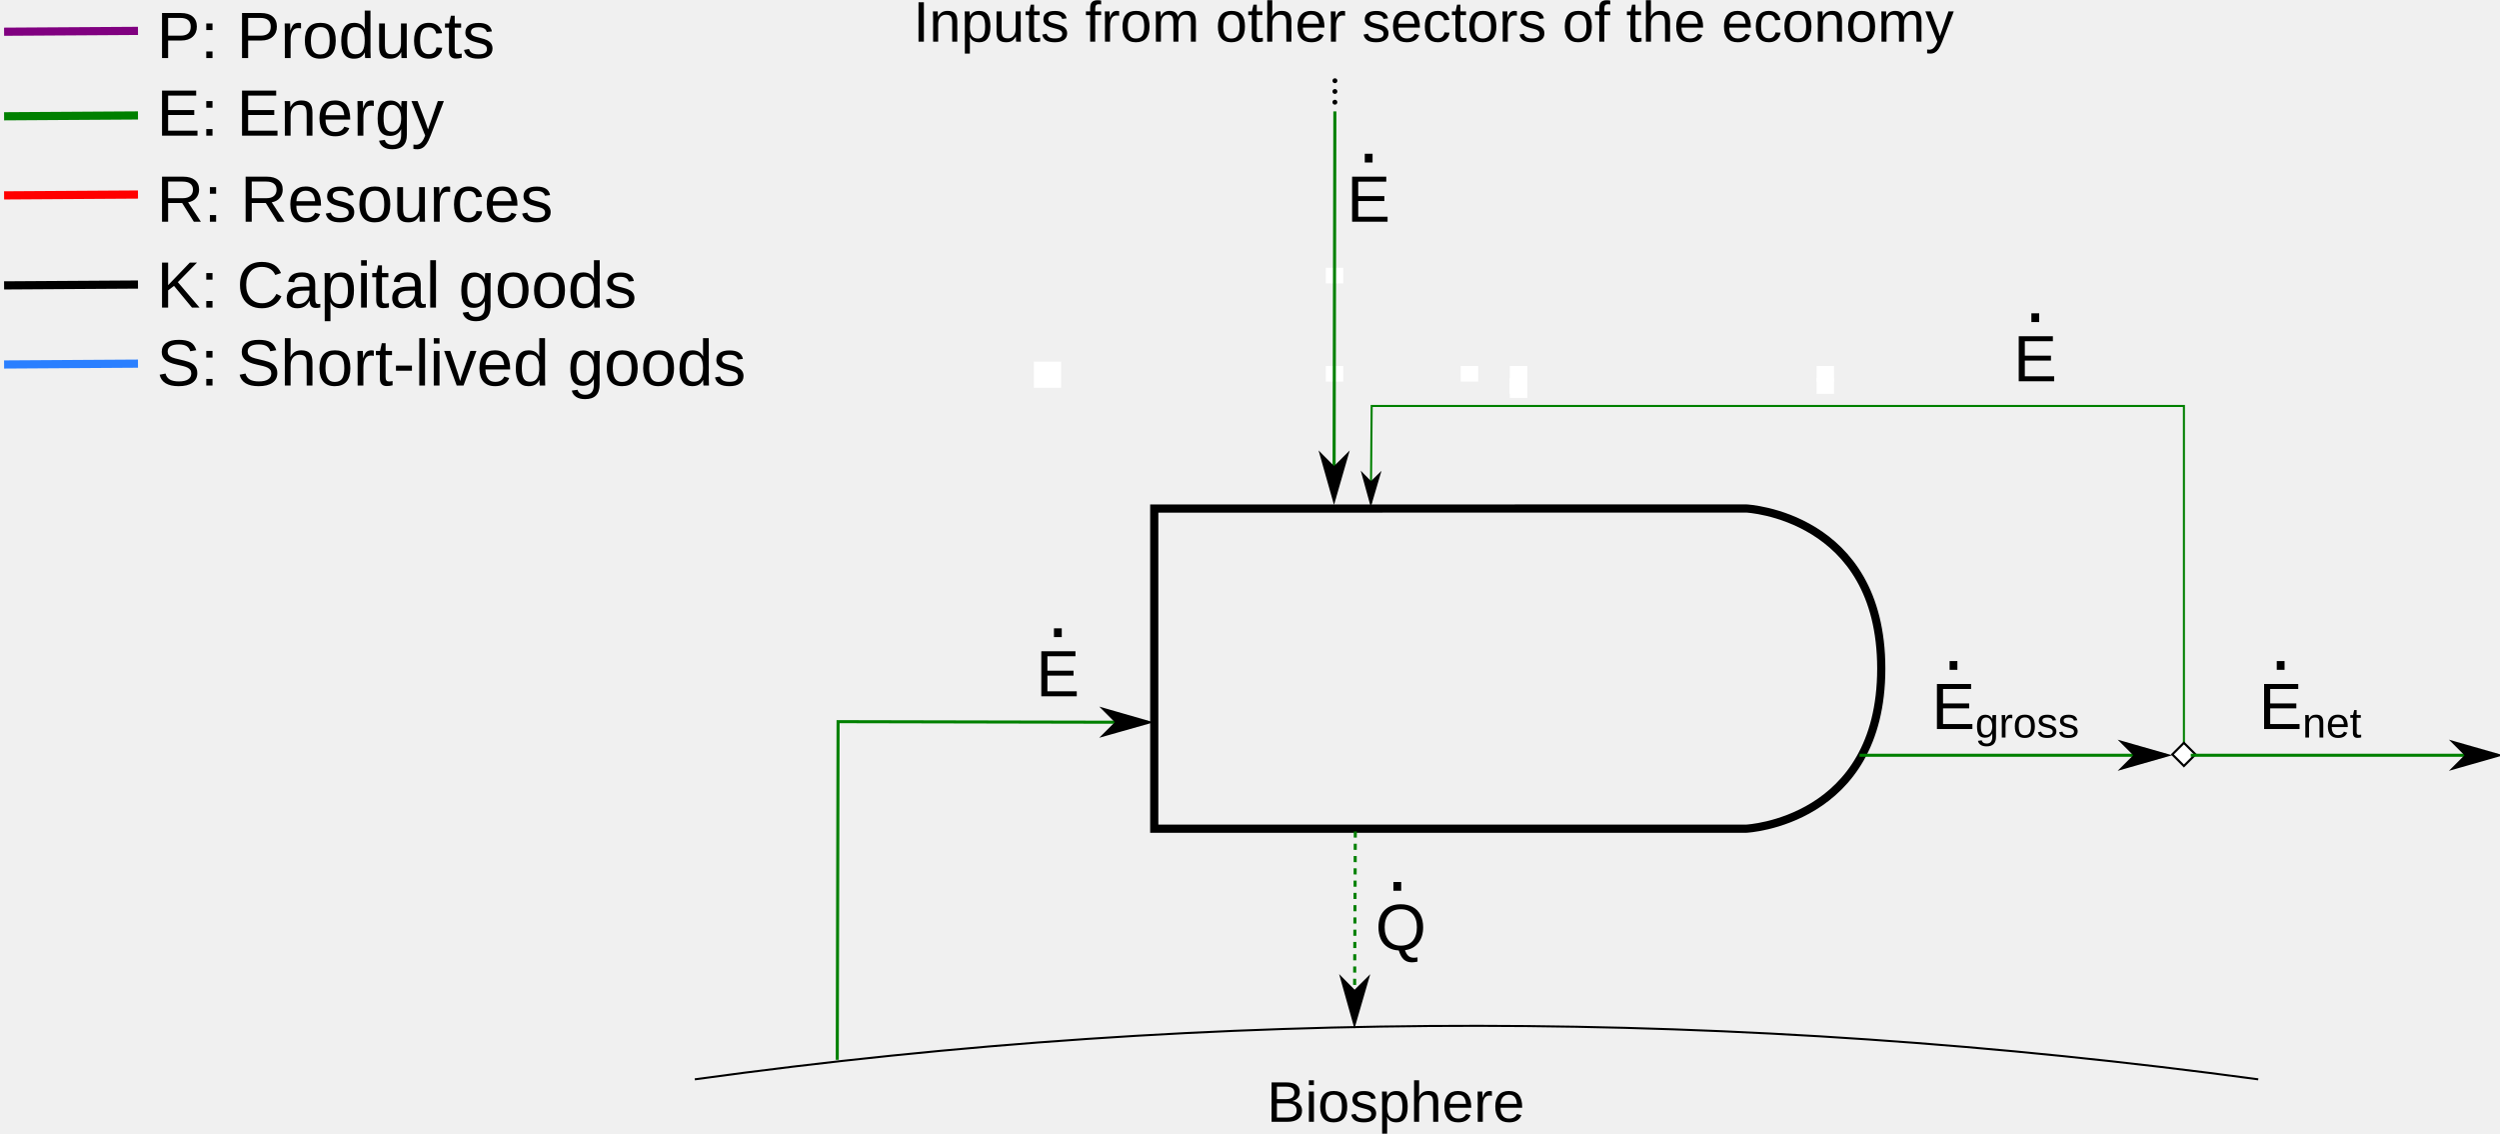
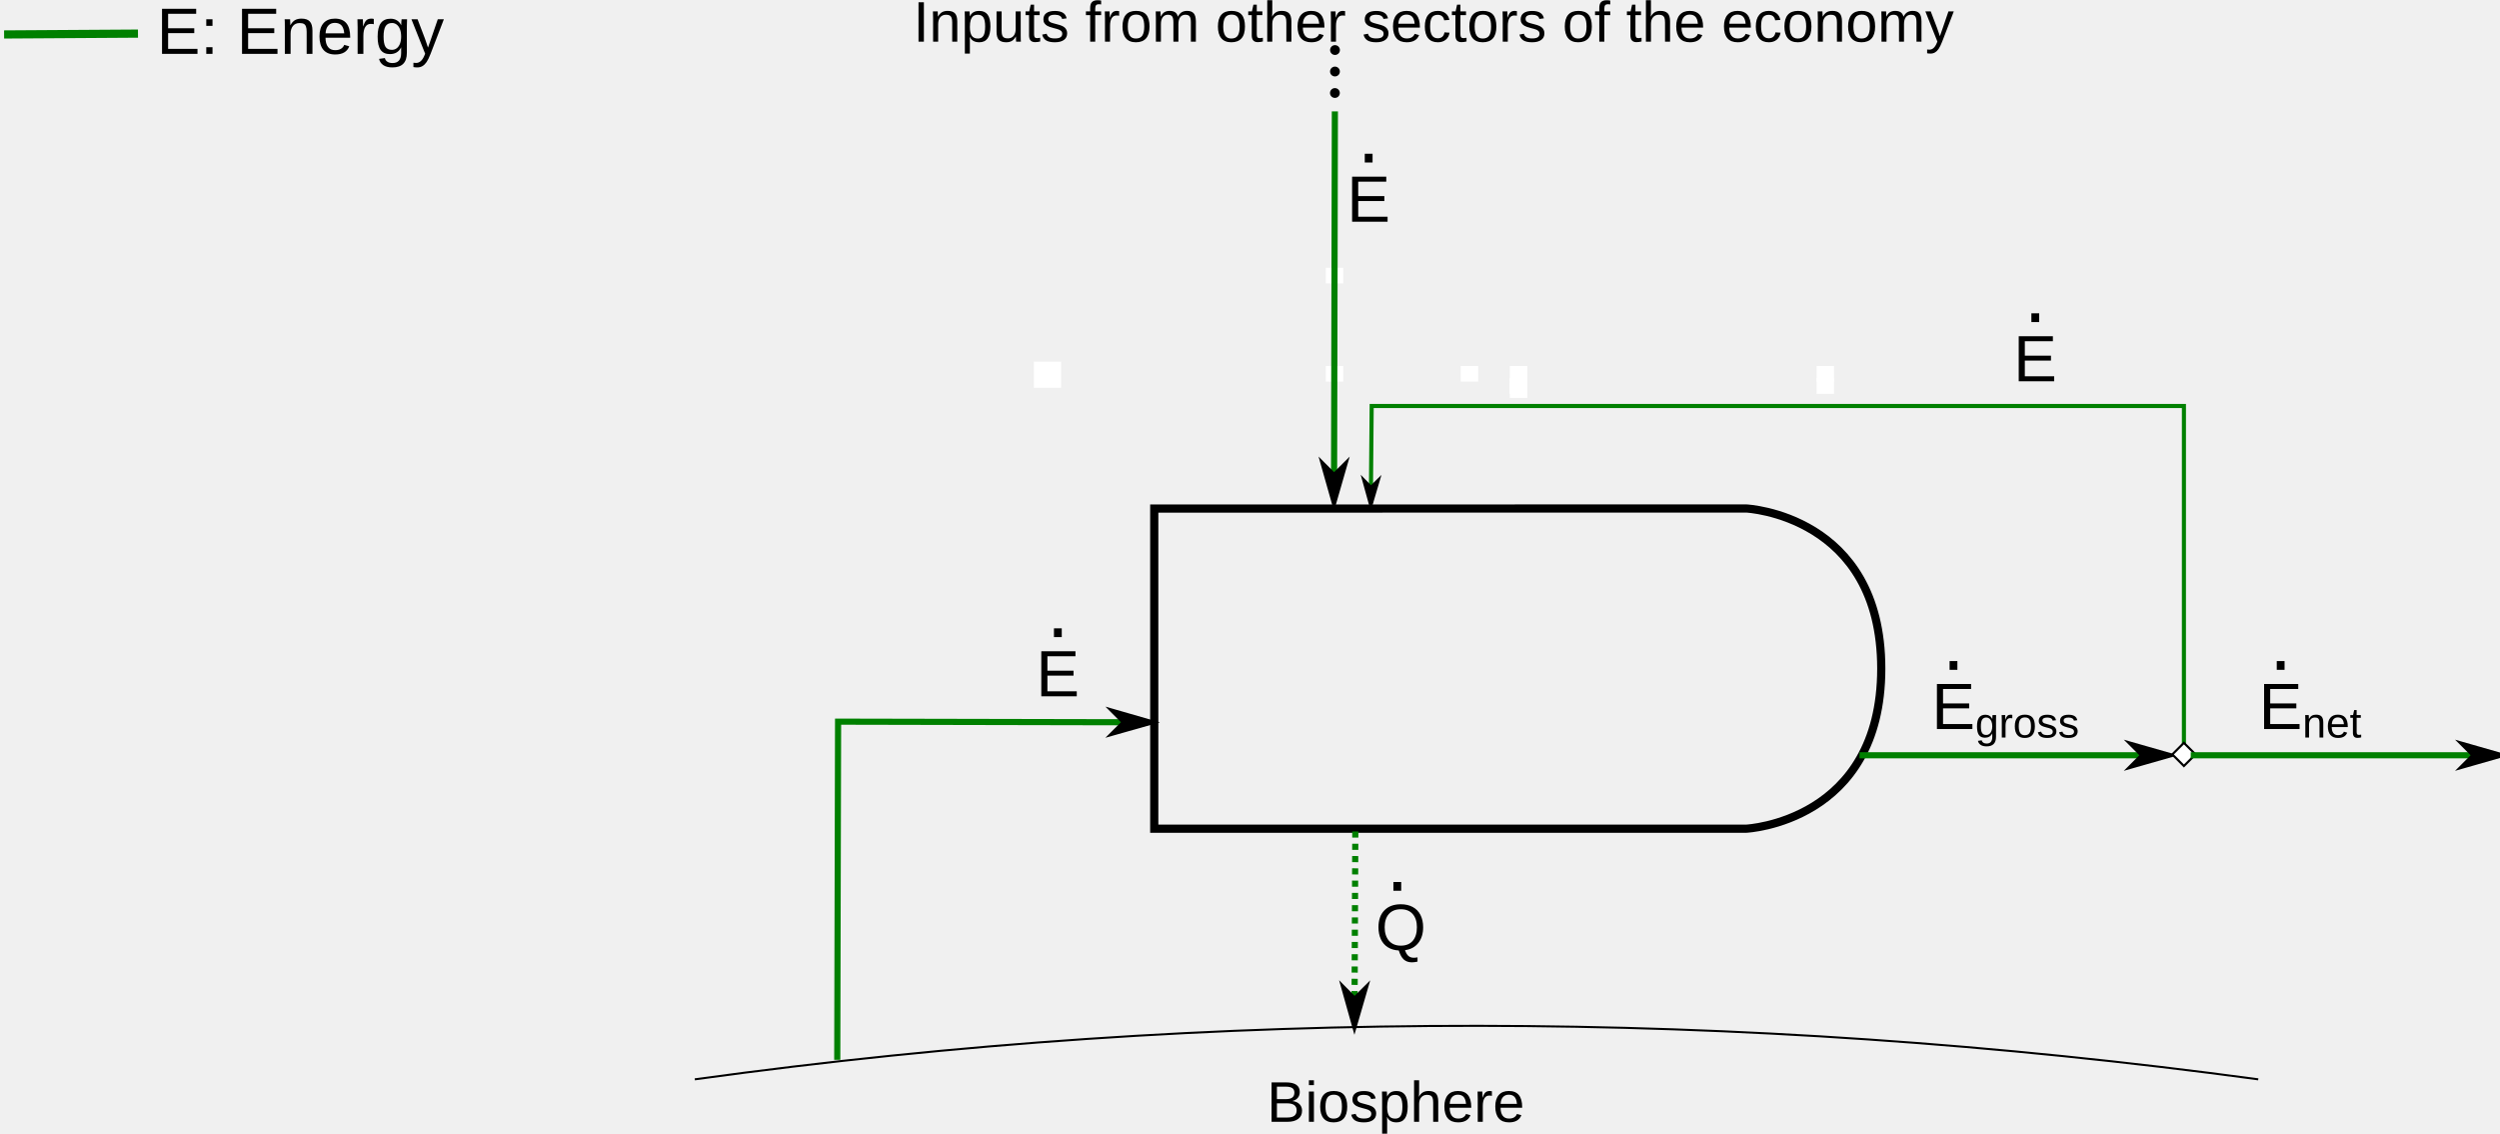
<svg xmlns="http://www.w3.org/2000/svg" width="1222.111" height="553.949" id="svg2" version="1.1">
  <defs id="defs4">
+     <marker orient="auto" refY="0.0" refX="0.0" id="EmptyDiamondM" style="overflow:visible">
+       <path id="path4092" d="M 0,-7.071 L -7.071,0 L 0,7.071 L 7.071,0 L 0,-7.071 z " style="fill-rule:evenodd;fill:#FFFFFF;stroke:#000000;stroke-width:1.0pt;marker-start:none" transform="scale(0.4)" />
+     </marker>
+     <marker orient="auto" refY="0.0" refX="0.0" id="Arrow1Mend" style="overflow:visible;">
+       <path id="path3991" d="M 0.0,0.0 L 5.0,-5.0 L -12.5,0.0 L 5.0,5.0 L 0.0,0.0 z " style="fill-rule:evenodd;stroke:#000000;stroke-width:1.0pt;marker-start:none;" transform="scale(0.4) rotate(180) translate(10,0)" />
+     </marker>
    <marker orient="auto" refY="0" refX="0" id="Arrow2Mend" style="overflow:visible">
      <path id="path3888" style="font-size:12px;fill-rule:evenodd;stroke-width:0.625;stroke-linejoin:round" d="M 8.719,4.034 -2.207,0.016 8.719,-4.002 c -1.745,2.372 -1.735,5.617 -6e-7,8.035 z" transform="scale(-0.6,-0.6)" />
    </marker>
    <marker orient="auto" refY="0" refX="0" id="EmptyDiamondL" style="overflow:visible">
      <path id="path3968" d="M 0,-7.071 -7.071,0 0,7.071 7.071,0 0,-7.071 z" style="fill:#ffffff;fill-rule:evenodd;stroke:#000000;stroke-width:1pt;marker-start:none" transform="scale(0.8,0.8)" />
    </marker>
    <marker style="overflow:visible" id="InfiniteLineStart" refX="0" refY="0" orient="auto">
      <g id="g4034" transform="translate(-13,0)">
        <circle d="M 3.8,0 C 3.8,0.442 3.442,0.8 3,0.8 2.558,0.8 2.2,0.442 2.2,0 c 0,-0.442 0.358,-0.8 0.8,-0.8 0.442,0 0.8,0.358 0.8,0.8 z" id="circle4036" r="0.8" cy="0" cx="3" />
        <circle d="M 7.3,0 C 7.3,0.442 6.942,0.8 6.5,0.8 6.058,0.8 5.7,0.442 5.7,0 c 0,-0.442 0.358,-0.8 0.8,-0.8 0.442,0 0.8,0.358 0.8,0.8 z" id="circle4038" r="0.8" cy="0" cx="6.5" />
        <circle d="M 10.8,0 C 10.8,0.442 10.442,0.8 10,0.8 9.558,0.8 9.2,0.442 9.2,0 c 0,-0.442 0.358,-0.8 0.8,-0.8 0.442,0 0.8,0.358 0.8,0.8 z" id="circle4040" r="0.8" cy="0" cx="10" />
      </g>
    </marker>
    <marker orient="auto" refY="0" refX="0" id="Arrow1Lend" style="overflow:visible">
      <path id="path3792" d="M 0,0 5,-5 -12.5,0 5,5 0,0 z" style="fill-rule:evenodd;stroke:#000000;stroke-width:1pt;marker-start:none" transform="matrix(-0.8,0,0,-0.8,-10,0)" />
    </marker>
    <marker orient="auto" refY="0" refX="0" id="Arrow1Lstart-0" style="overflow:visible">
      <path id="path4143-5" d="M 0,0 5,-5 -12.5,0 5,5 0,0 z" style="fill-rule:evenodd;stroke:#000000;stroke-width:1pt;marker-start:none" transform="matrix(0.8,0,0,0.8,10,0)" />
    </marker>
    <marker orient="auto" refY="0" refX="0" id="Arrow1Lend-7" style="overflow:visible">
      <path id="path4132-0" d="M 0,0 5,-5 -12.5,0 5,5 0,0 z" style="fill-rule:evenodd;stroke:#000000;stroke-width:1pt;marker-start:none" transform="matrix(-0.8,0,0,-0.8,-10,0)" />
    </marker>
    <marker style="overflow:visible" id="InfiniteLineStart-0" refX="0" refY="0" orient="auto">
      <g id="g4065-5" transform="translate(-13,0)">
        <circle d="M 3.8,0 C 3.8,0.442 3.442,0.8 3,0.8 2.558,0.8 2.2,0.442 2.2,0 c 0,-0.442 0.358,-0.8 0.8,-0.8 0.442,0 0.8,0.358 0.8,0.8 z" id="circle4067-6" r="0.8" cy="0" cx="3" />
        <circle d="M 7.3,0 C 7.3,0.442 6.942,0.8 6.5,0.8 6.058,0.8 5.7,0.442 5.7,0 c 0,-0.442 0.358,-0.8 0.8,-0.8 0.442,0 0.8,0.358 0.8,0.8 z" id="circle4069-78" r="0.8" cy="0" cx="6.5" />
        <circle d="M 10.8,0 C 10.8,0.442 10.442,0.8 10,0.8 9.558,0.8 9.2,0.442 9.2,0 c 0,-0.442 0.358,-0.8 0.8,-0.8 0.442,0 0.8,0.358 0.8,0.8 z" id="circle4071-06" r="0.8" cy="0" cx="10" />
      </g>
    </marker>
    <marker orient="auto" refY="0" refX="0" id="EmptyDiamondL-1" style="overflow:visible">
      <path id="path4169" d="M 0,-7.071 -7.071,0 0,7.071 7.071,0 0,-7.071 z" style="fill:#ffffff;fill-rule:evenodd;stroke:#000000;stroke-width:1pt;marker-start:none" transform="scale(0.8,0.8)" />
    </marker>
    <marker orient="auto" refY="0" refX="0" id="Arrow1Lstart-7" style="overflow:visible">
      <path id="path4143-9" d="M 0,0 5,-5 -12.5,0 5,5 0,0 z" style="fill-rule:evenodd;stroke:#000000;stroke-width:1pt;marker-start:none" transform="matrix(0.8,0,0,0.8,10,0)" />
    </marker>
    <marker orient="auto" refY="0" refX="0" id="Arrow1Lend-0" style="overflow:visible">
      <path id="path4132-2" d="M 0,0 5,-5 -12.5,0 5,5 0,0 z" style="fill-rule:evenodd;stroke:#000000;stroke-width:1pt;marker-start:none" transform="matrix(-0.8,0,0,-0.8,-10,0)" />
    </marker>
    <marker style="overflow:visible" id="InfiniteLineStart-3" refX="0" refY="0" orient="auto">
      <g id="g4065-9" transform="translate(-13,0)">
        <circle d="M 3.8,0 C 3.8,0.442 3.442,0.8 3,0.8 2.558,0.8 2.2,0.442 2.2,0 c 0,-0.442 0.358,-0.8 0.8,-0.8 0.442,0 0.8,0.358 0.8,0.8 z" id="circle4067-9" r="0.8" cy="0" cx="3" />
        <circle d="M 7.3,0 C 7.3,0.442 6.942,0.8 6.5,0.8 6.058,0.8 5.7,0.442 5.7,0 c 0,-0.442 0.358,-0.8 0.8,-0.8 0.442,0 0.8,0.358 0.8,0.8 z" id="circle4069-7" r="0.8" cy="0" cx="6.5" />
        <circle d="M 10.8,0 C 10.8,0.442 10.442,0.8 10,0.8 9.558,0.8 9.2,0.442 9.2,0 c 0,-0.442 0.358,-0.8 0.8,-0.8 0.442,0 0.8,0.358 0.8,0.8 z" id="circle4071-0" r="0.8" cy="0" cx="10" />
      </g>
    </marker>
    <marker orient="auto" refY="0" refX="0" id="InfiniteLineStart-7" style="overflow:visible">
      <g transform="translate(-13,0)" id="g4065">
        <circle cx="3" cy="0" r="0.8" id="circle4067" d="M 3.8,0 C 3.8,0.442 3.442,0.8 3,0.8 2.558,0.8 2.2,0.442 2.2,0 c 0,-0.442 0.358,-0.8 0.8,-0.8 0.442,0 0.8,0.358 0.8,0.8 z" />
        <circle cx="6.5" cy="0" r="0.8" id="circle4069" d="M 7.3,0 C 7.3,0.442 6.942,0.8 6.5,0.8 6.058,0.8 5.7,0.442 5.7,0 c 0,-0.442 0.358,-0.8 0.8,-0.8 0.442,0 0.8,0.358 0.8,0.8 z" />
        <circle cx="10" cy="0" r="0.8" id="circle4071" d="M 10.8,0 C 10.8,0.442 10.442,0.8 10,0.8 9.558,0.8 9.2,0.442 9.2,0 c 0,-0.442 0.358,-0.8 0.8,-0.8 0.442,0 0.8,0.358 0.8,0.8 z" />
      </g>
    </marker>
    <marker style="overflow:visible" id="Arrow1Lend-2" refX="0" refY="0" orient="auto">
      <path transform="matrix(-0.8,0,0,-0.8,-10,0)" style="fill-rule:evenodd;stroke:#000000;stroke-width:1pt;marker-start:none" d="M 0,0 5,-5 -12.5,0 5,5 0,0 z" id="path4132" />
    </marker>
    <marker style="overflow:visible" id="Arrow1Lstart" refX="0" refY="0" orient="auto">
      <path transform="matrix(0.8,0,0,0.8,10,0)" style="fill-rule:evenodd;stroke:#000000;stroke-width:1pt;marker-start:none" d="M 0,0 5,-5 -12.5,0 5,5 0,0 z" id="path4143" />
    </marker>
  </defs>
  <g id="layer1" transform="translate(833.1399,-154.8821)">
    <text xml:space="preserve" style="font-size:32px;font-style:normal;font-variant:normal;font-weight:bold;font-stretch:expanded;text-align:start;line-height:125%;letter-spacing:0px;word-spacing:0px;text-anchor:start;fill:#000000;fill-opacity:1;stroke:none;font-family:Engravers MT;-inkscape-font-specification:Engravers MT Bold Expanded" x="292.258" y="107.663" id="text6668" transform="translate(-121.7803,643.7631)">
      <tspan id="tspan6670" x="292.258" y="107.663" />
    </text>
-     <path id="path4734" d="m -831.14,170.394 65.479,-0.414" style="fill:none;stroke:#800080;stroke-width:4;stroke-linecap:butt;stroke-linejoin:miter;stroke-opacity:1;marker-start:none;marker-end:none" />
-     <path style="fill:none;stroke:#000000;stroke-width:4;stroke-linecap:butt;stroke-linejoin:miter;stroke-opacity:1;marker-start:none;marker-end:none" d="m -831.14,294.394 65.479,-0.414" id="path4736" />
-     <path style="fill:none;stroke:#008000;stroke-width:4;stroke-linecap:butt;stroke-linejoin:miter;stroke-opacity:1;marker-start:none;marker-end:none" d="m -831.14,211.728 65.479,-0.414" id="path4738" />
-     <path id="path4740" d="m -831.14,333.061 65.479,-0.414" style="fill:none;stroke:#2a7fff;stroke-width:4;stroke-linecap:butt;stroke-linejoin:miter;stroke-opacity:1;marker-start:none;marker-end:none" />
-     <text xml:space="preserve" style="font-size:32px;font-style:normal;font-variant:normal;font-weight:normal;font-stretch:normal;text-align:start;line-height:125%;letter-spacing:0px;word-spacing:0px;text-anchor:start;fill:#000000;fill-opacity:1;stroke:none;font-family:Arial;-inkscape-font-specification:Arial" x="-756.526" y="183.267" id="text5894">
-       <tspan id="tspan5896" x="-756.526" y="183.267">P: Products</tspan>
-     </text>
-     <text id="text5898" y="221.202" x="-756.526" style="font-size:32px;font-style:normal;font-variant:normal;font-weight:normal;font-stretch:normal;text-align:start;line-height:125%;letter-spacing:0px;word-spacing:0px;text-anchor:start;fill:#000000;fill-opacity:1;stroke:none;font-family:Arial;-inkscape-font-specification:Arial" xml:space="preserve">
-       <tspan y="221.202" x="-756.526" id="tspan5900">E: Energy</tspan>
-     </text>
-     <text xml:space="preserve" style="font-size:32px;font-style:normal;font-variant:normal;font-weight:normal;font-stretch:normal;text-align:start;line-height:125%;letter-spacing:0px;word-spacing:0px;text-anchor:start;fill:#000000;fill-opacity:1;stroke:none;font-family:Arial;-inkscape-font-specification:Arial" x="-756.526" y="343.357" id="text5902">
-       <tspan id="tspan5904" x="-756.526" y="343.357">S: Short-lived goods</tspan>
-     </text>
-     <text id="text5906" y="305.267" x="-756.526" style="font-size:32px;font-style:normal;font-variant:normal;font-weight:normal;font-stretch:normal;text-align:start;line-height:125%;letter-spacing:0px;word-spacing:0px;text-anchor:start;fill:#000000;fill-opacity:1;stroke:none;font-family:Arial;-inkscape-font-specification:Arial" xml:space="preserve">
-       <tspan y="305.267" x="-756.526" id="tspan5908">K: Capital goods</tspan>
+     <path style="fill:none;stroke:#008000;stroke-width:4;stroke-linecap:butt;stroke-linejoin:miter;stroke-opacity:1;marker-start:none;marker-end:none" d="m -831.14,171.728 65.479,-0.414" id="path4738" />
+     <text id="text5898" y="181.202" x="-756.526" style="font-size:32px;font-style:normal;font-variant:normal;font-weight:normal;font-stretch:normal;text-align:start;line-height:125%;letter-spacing:0px;word-spacing:0px;text-anchor:start;fill:#000000;fill-opacity:1;stroke:none;font-family:Arial;-inkscape-font-specification:Arial" xml:space="preserve">
+       <tspan y="181.202" x="-756.526" id="tspan5900">E: Energy</tspan>
    </text>
    <path id="path6782" d="m -268.666,403.498 0,156.485 289.541,0 c 0,0 66,-3.206 66,-78.265 0,-75.059 -66,-78.265 -66,-78.265 z" style="fill:none;stroke:#000000;stroke-width:4;stroke-linecap:butt;stroke-linejoin:miter;stroke-opacity:1" />
-     <path id="path6786" d="m -423.691,672.966 0.409,-165.304 151.459,0.31" style="fill:none;stroke:#008000;stroke-width:1.5;stroke-linecap:butt;stroke-linejoin:miter;stroke-opacity:1;marker-start:none;marker-end:url(#Arrow1Lend)" />
-     <path style="fill:none;stroke:#008000;stroke-width:1.5;stroke-linecap:butt;stroke-linejoin:miter;stroke-miterlimit:4;stroke-opacity:1;stroke-dasharray:3, 3;stroke-dashoffset:0;marker-start:none;marker-end:url(#Arrow1Lend)" d="m -170.335,561.347 -0.414,93.479" id="path6816" />
-     <path id="path6824" d="m 76.221,524.076 150,0.009" style="fill:none;stroke:#008000;stroke-width:1.5;stroke-linecap:butt;stroke-linejoin:miter;stroke-opacity:1;marker-end:url(#Arrow1Lend)" />
-     <path id="path6826" d="m 234.88,523.677 0.005,-170.33 -397.219,0 -0.414,47.479" style="fill:none;stroke:#008000;stroke-width:1px;stroke-linecap:butt;stroke-linejoin:miter;stroke-opacity:1;marker-start:url(#EmptyDiamondL);marker-end:url(#Arrow1Lend)" />
+     <path id="path6786" d="m -423.691,672.966 0.409,-165.304 151.459,0.31" style="fill:none;stroke:#008000;stroke-width:3;stroke-linecap:butt;stroke-linejoin:miter;stroke-opacity:1;marker-start:none;marker-end:url(#Arrow1Mend)" />
+     <path style="fill:none;stroke:#008000;stroke-width:3;stroke-linecap:butt;stroke-linejoin:miter;stroke-miterlimit:4;stroke-opacity:1;stroke-dasharray:3, 3;stroke-dashoffset:0;marker-start:none;marker-end:url(#Arrow1Mend)" d="m -170.335,561.347 -0.414,93.479" id="path6816" />
+     <path id="path6824" d="m 76.221,524.076 150,0.009" style="fill:none;stroke:#008000;stroke-width:3;stroke-linecap:butt;stroke-linejoin:miter;stroke-opacity:1;marker-end:url(#Arrow1Mend)" />
+     <path id="path6826" d="m 234.88,523.677 0.005,-170.33 -397.219,0 -0.414,47.479" style="fill:none;stroke:#008000;stroke-width:2;stroke-linecap:butt;stroke-linejoin:miter;stroke-opacity:1;marker-start:url(#EmptyDiamondM);marker-end:url(#Arrow1Mend)" />
    <rect style="fill:#ffffff;fill-opacity:1;stroke:none" id="rect6832" width="8.523" height="7.626" x="55.239" y="339.793" />
    <rect y="339.793" x="-94.761" height="7.626" width="8.523" id="rect6836" style="fill:#ffffff;fill-opacity:1;stroke:none" />
    <rect style="fill:#ffffff;fill-opacity:1;stroke:none" id="rect6838" width="8.523" height="7.626" x="-94.761" y="341.793" />
    <rect style="fill:#ffffff;fill-opacity:1;stroke:none" id="rect6852" width="13.338" height="12.782" x="-327.548" y="331.666" />
    <rect y="333.793" x="55.239" height="7.626" width="8.523" id="rect6854" style="fill:#ffffff;fill-opacity:1;stroke:none" />
    <rect y="339.793" x="-94.761" height="7.626" width="8.523" id="rect6862" style="fill:#ffffff;fill-opacity:1;stroke:none" />
    <rect style="fill:#ffffff;fill-opacity:1;stroke:none" id="rect6866" width="8.523" height="7.626" x="-94.761" y="333.793" />
    <rect y="333.793" x="-184.761" height="7.626" width="8.523" id="rect4707" style="fill:#ffffff;fill-opacity:1;stroke:none" />
    <rect y="333.793" x="-118.761" height="7.626" width="8.523" id="rect4711" style="fill:#ffffff;fill-opacity:1;stroke:none" />
    <rect style="fill:#ffffff;fill-opacity:1;stroke:none" id="rect4709" width="8.523" height="7.626" x="-184.761" y="285.793" />
-     <path id="path4705" d="m -180.334,209.347 -0.414,189.479" style="fill:none;stroke:#008000;stroke-width:1.5;stroke-linecap:butt;stroke-linejoin:miter;stroke-opacity:1;marker-start:url(#InfiniteLineStart-7);marker-end:url(#Arrow1Lend)" />
+     <path id="path4705" d="m -180.334,209.347 -0.414,189.479" style="fill:none;stroke:#008000;stroke-width:3;stroke-linecap:butt;stroke-linejoin:miter;stroke-opacity:1;marker-start:url(#InfiniteLineStart-7);marker-end:url(#Arrow1Mend)" />
    <text id="text4961" y="703.267" x="-131.094" style="font-size:28px;font-style:normal;font-variant:normal;font-weight:normal;font-stretch:normal;text-align:center;line-height:125%;letter-spacing:0px;word-spacing:0px;text-anchor:middle;fill:#000000;fill-opacity:1;stroke:none;font-family:Arial;-inkscape-font-specification:Arial" xml:space="preserve">
      <tspan y="703.267" x="-131.094" id="tspan4963">Biosphere</tspan>
    </text>
    <text id="text4965" y="175.267" x="-386.526" style="font-size:28px;font-style:normal;font-variant:normal;font-weight:normal;font-stretch:normal;text-align:start;line-height:125%;letter-spacing:0px;word-spacing:0px;text-anchor:start;fill:#000000;fill-opacity:1;stroke:none;font-family:Arial;-inkscape-font-specification:Arial" xml:space="preserve">
      <tspan y="175.267" x="-386.526" id="tspan4967">Inputs from other sectors of the economy</tspan>
    </text>
    <path style="fill:none;stroke:#000000;stroke-width:1px;stroke-linecap:butt;stroke-linejoin:miter;stroke-opacity:1" d="m 341.788,527.876 c 256.212,-35.344 510.705,-34.403 764.592,0" id="path3079" transform="translate(-835.1399,154.6341)" />
    <text xml:space="preserve" style="font-size:32px;font-style:normal;font-variant:normal;font-weight:normal;font-stretch:normal;text-align:start;line-height:125%;letter-spacing:0px;word-spacing:0px;text-anchor:start;fill:#000000;fill-opacity:1;stroke:none;font-family:Arial;-inkscape-font-specification:Arial" x="-174.526" y="263.267" id="text3081">
      <tspan id="tspan3083" x="-174.526" y="263.267">E<tspan id="tspan3085" style="font-size:65.001%;baseline-shift:sub" />
      </tspan>
    </text>
    <text xml:space="preserve" style="font-size:40px;font-style:normal;font-variant:normal;font-weight:normal;font-stretch:normal;text-align:start;line-height:125%;letter-spacing:0px;word-spacing:0px;text-anchor:start;fill:#000000;fill-opacity:1;stroke:none;font-family:Arial;-inkscape-font-specification:Arial" x="-169.367" y="234.324" id="text3061">
      <tspan id="tspan3063" x="-169.367" y="234.324">.</tspan>
    </text>
    <text id="text3065" y="495.267" x="-326.526" style="font-size:32px;font-style:normal;font-variant:normal;font-weight:normal;font-stretch:normal;text-align:start;line-height:125%;letter-spacing:0px;word-spacing:0px;text-anchor:start;fill:#000000;fill-opacity:1;stroke:none;font-family:Arial;-inkscape-font-specification:Arial" xml:space="preserve">
      <tspan y="495.267" x="-326.526" id="tspan3067">E<tspan style="font-size:65.001%;baseline-shift:sub" id="tspan3069" />
      </tspan>
    </text>
    <text id="text3071" y="466.324" x="-321.367" style="font-size:40px;font-style:normal;font-variant:normal;font-weight:normal;font-stretch:normal;text-align:start;line-height:125%;letter-spacing:0px;word-spacing:0px;text-anchor:start;fill:#000000;fill-opacity:1;stroke:none;font-family:Arial;-inkscape-font-specification:Arial" xml:space="preserve">
      <tspan y="466.324" x="-321.367" id="tspan3073">.</tspan>
    </text>
    <text xml:space="preserve" style="font-size:32px;font-style:normal;font-variant:normal;font-weight:normal;font-stretch:normal;text-align:start;line-height:125%;letter-spacing:0px;word-spacing:0px;text-anchor:start;fill:#000000;fill-opacity:1;stroke:none;font-family:Arial;-inkscape-font-specification:Arial" x="-160.526" y="619.267" id="text3075">
      <tspan id="tspan3077" x="-160.526" y="619.267">Q</tspan>
    </text>
    <text xml:space="preserve" style="font-size:40px;font-style:normal;font-variant:normal;font-weight:normal;font-stretch:normal;text-align:start;line-height:125%;letter-spacing:0px;word-spacing:0px;text-anchor:start;fill:#000000;fill-opacity:1;stroke:none;font-family:Arial;-inkscape-font-specification:Arial" x="-155.367" y="590.324" id="text3082">
      <tspan id="tspan3084" x="-155.367" y="590.324">.</tspan>
    </text>
    <text id="text3086" y="511.267" x="111.474" style="font-size:32px;font-style:normal;font-variant:normal;font-weight:normal;font-stretch:normal;text-align:start;line-height:125%;letter-spacing:0px;word-spacing:0px;text-anchor:start;fill:#000000;fill-opacity:1;stroke:none;font-family:Arial;-inkscape-font-specification:Arial" xml:space="preserve">
      <tspan y="511.267" x="111.474" id="tspan3088">E<tspan style="font-size:65.001%;baseline-shift:sub" id="tspan3086">gross</tspan>
      </tspan>
    </text>
    <text id="text3092" y="482.324" x="116.633" style="font-size:40px;font-style:normal;font-variant:normal;font-weight:normal;font-stretch:normal;text-align:start;line-height:125%;letter-spacing:0px;word-spacing:0px;text-anchor:start;fill:#000000;fill-opacity:1;stroke:none;font-family:Arial;-inkscape-font-specification:Arial" xml:space="preserve">
      <tspan y="482.324" x="116.633" id="tspan3094">.</tspan>
    </text>
    <text xml:space="preserve" style="font-size:32px;font-style:normal;font-variant:normal;font-weight:normal;font-stretch:normal;text-align:start;line-height:125%;letter-spacing:0px;word-spacing:0px;text-anchor:start;fill:#000000;fill-opacity:1;stroke:none;font-family:Arial;-inkscape-font-specification:Arial" x="151.474" y="341.267" id="text3096">
      <tspan id="tspan3098" x="151.474" y="341.267">E<tspan id="tspan3100" style="font-size:65.001%;baseline-shift:sub" />
      </tspan>
    </text>
    <text xml:space="preserve" style="font-size:40px;font-style:normal;font-variant:normal;font-weight:normal;font-stretch:normal;text-align:start;line-height:125%;letter-spacing:0px;word-spacing:0px;text-anchor:start;fill:#000000;fill-opacity:1;stroke:none;font-family:Arial;-inkscape-font-specification:Arial" x="156.633" y="312.324" id="text3102">
      <tspan id="tspan3104" x="156.633" y="312.324">.</tspan>
    </text>
-     <path style="fill:none;stroke:#008000;stroke-width:1.5;stroke-linecap:butt;stroke-linejoin:miter;stroke-opacity:1;marker-end:url(#Arrow1Lend)" d="m 238.221,524.076 150,0.009" id="path3082" />
+     <path style="fill:none;stroke:#008000;stroke-width:3;stroke-linecap:butt;stroke-linejoin:miter;stroke-opacity:1;marker-end:url(#Arrow1Mend)" d="m 238.221,524.076 150,0.009" id="path3082" />
    <text xml:space="preserve" style="font-size:32px;font-style:normal;font-variant:normal;font-weight:normal;font-stretch:normal;text-align:start;line-height:125%;letter-spacing:0px;word-spacing:0px;text-anchor:start;fill:#000000;fill-opacity:1;stroke:none;font-family:Arial;-inkscape-font-specification:Arial" x="271.474" y="511.267" id="text3088">
      <tspan id="tspan3090" x="271.474" y="511.267">E<tspan id="tspan3092" style="font-size:65.001%;baseline-shift:sub">net</tspan>
      </tspan>
    </text>
    <text xml:space="preserve" style="font-size:40px;font-style:normal;font-variant:normal;font-weight:normal;font-stretch:normal;text-align:start;line-height:125%;letter-spacing:0px;word-spacing:0px;text-anchor:start;fill:#000000;fill-opacity:1;stroke:none;font-family:Arial;-inkscape-font-specification:Arial" x="276.633" y="482.324" id="text3094">
      <tspan id="tspan3096" x="276.633" y="482.324">.</tspan>
    </text>
-     <path style="fill:none;stroke:#ff0000;stroke-width:4;stroke-linecap:butt;stroke-linejoin:miter;stroke-opacity:1;marker-start:none;marker-end:none" d="m -831.14,250.394 65.479,-0.414" id="path3088" />
-     <text id="text3090" y="263.267" x="-756.526" style="font-size:32px;font-style:normal;font-variant:normal;font-weight:normal;font-stretch:normal;text-align:start;line-height:125%;letter-spacing:0px;word-spacing:0px;text-anchor:start;fill:#000000;fill-opacity:1;stroke:none;font-family:Arial;-inkscape-font-specification:Arial" xml:space="preserve">
-       <tspan y="263.267" x="-756.526" id="tspan3093">R: Resources</tspan>
-     </text>
  </g>
</svg>
